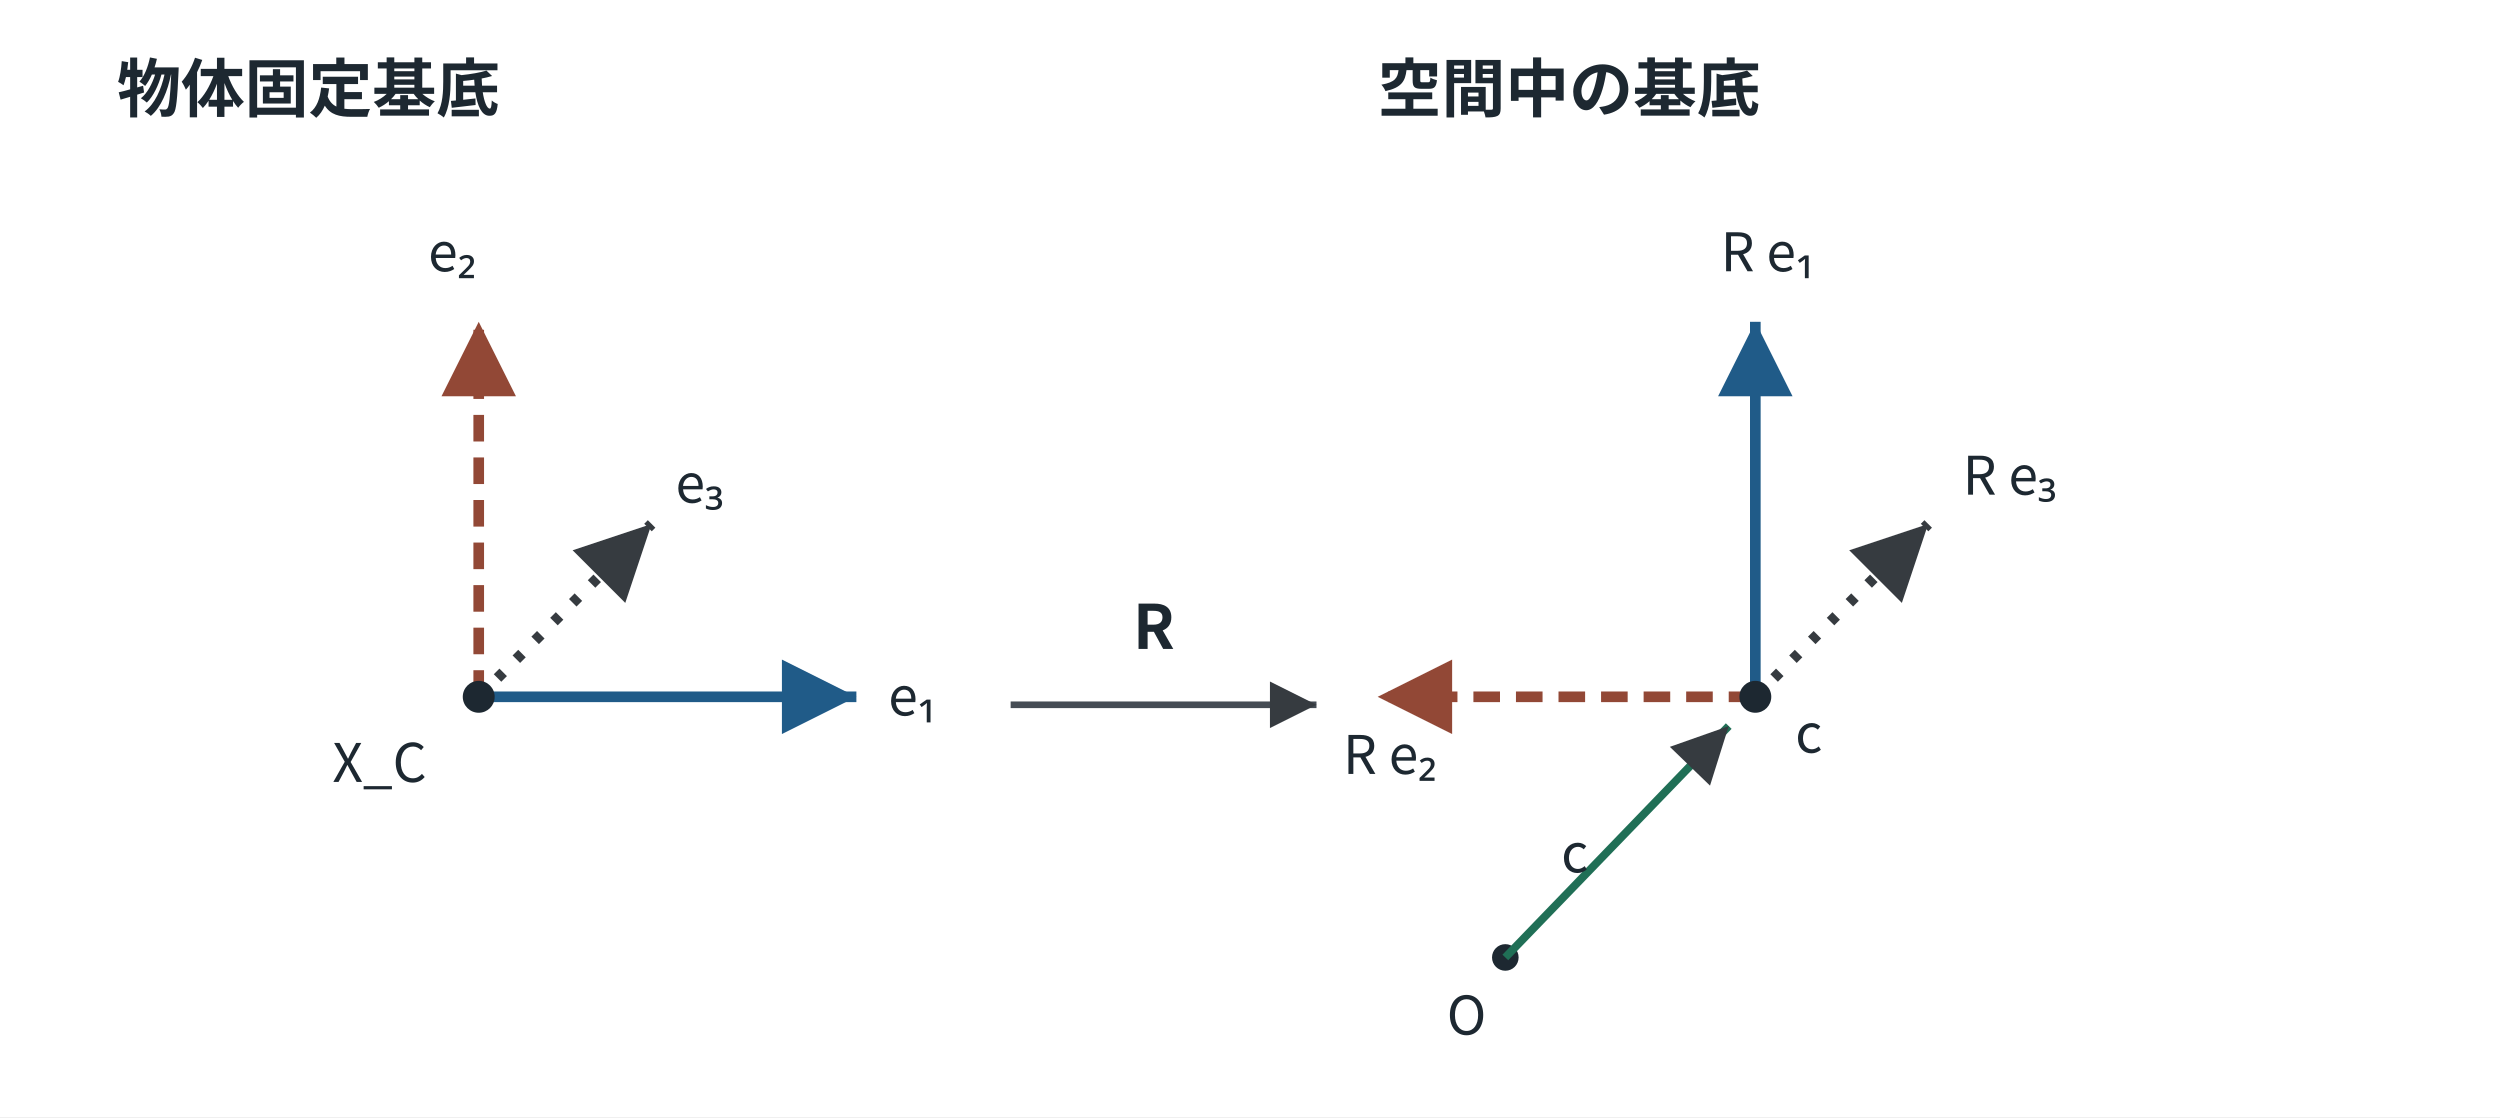
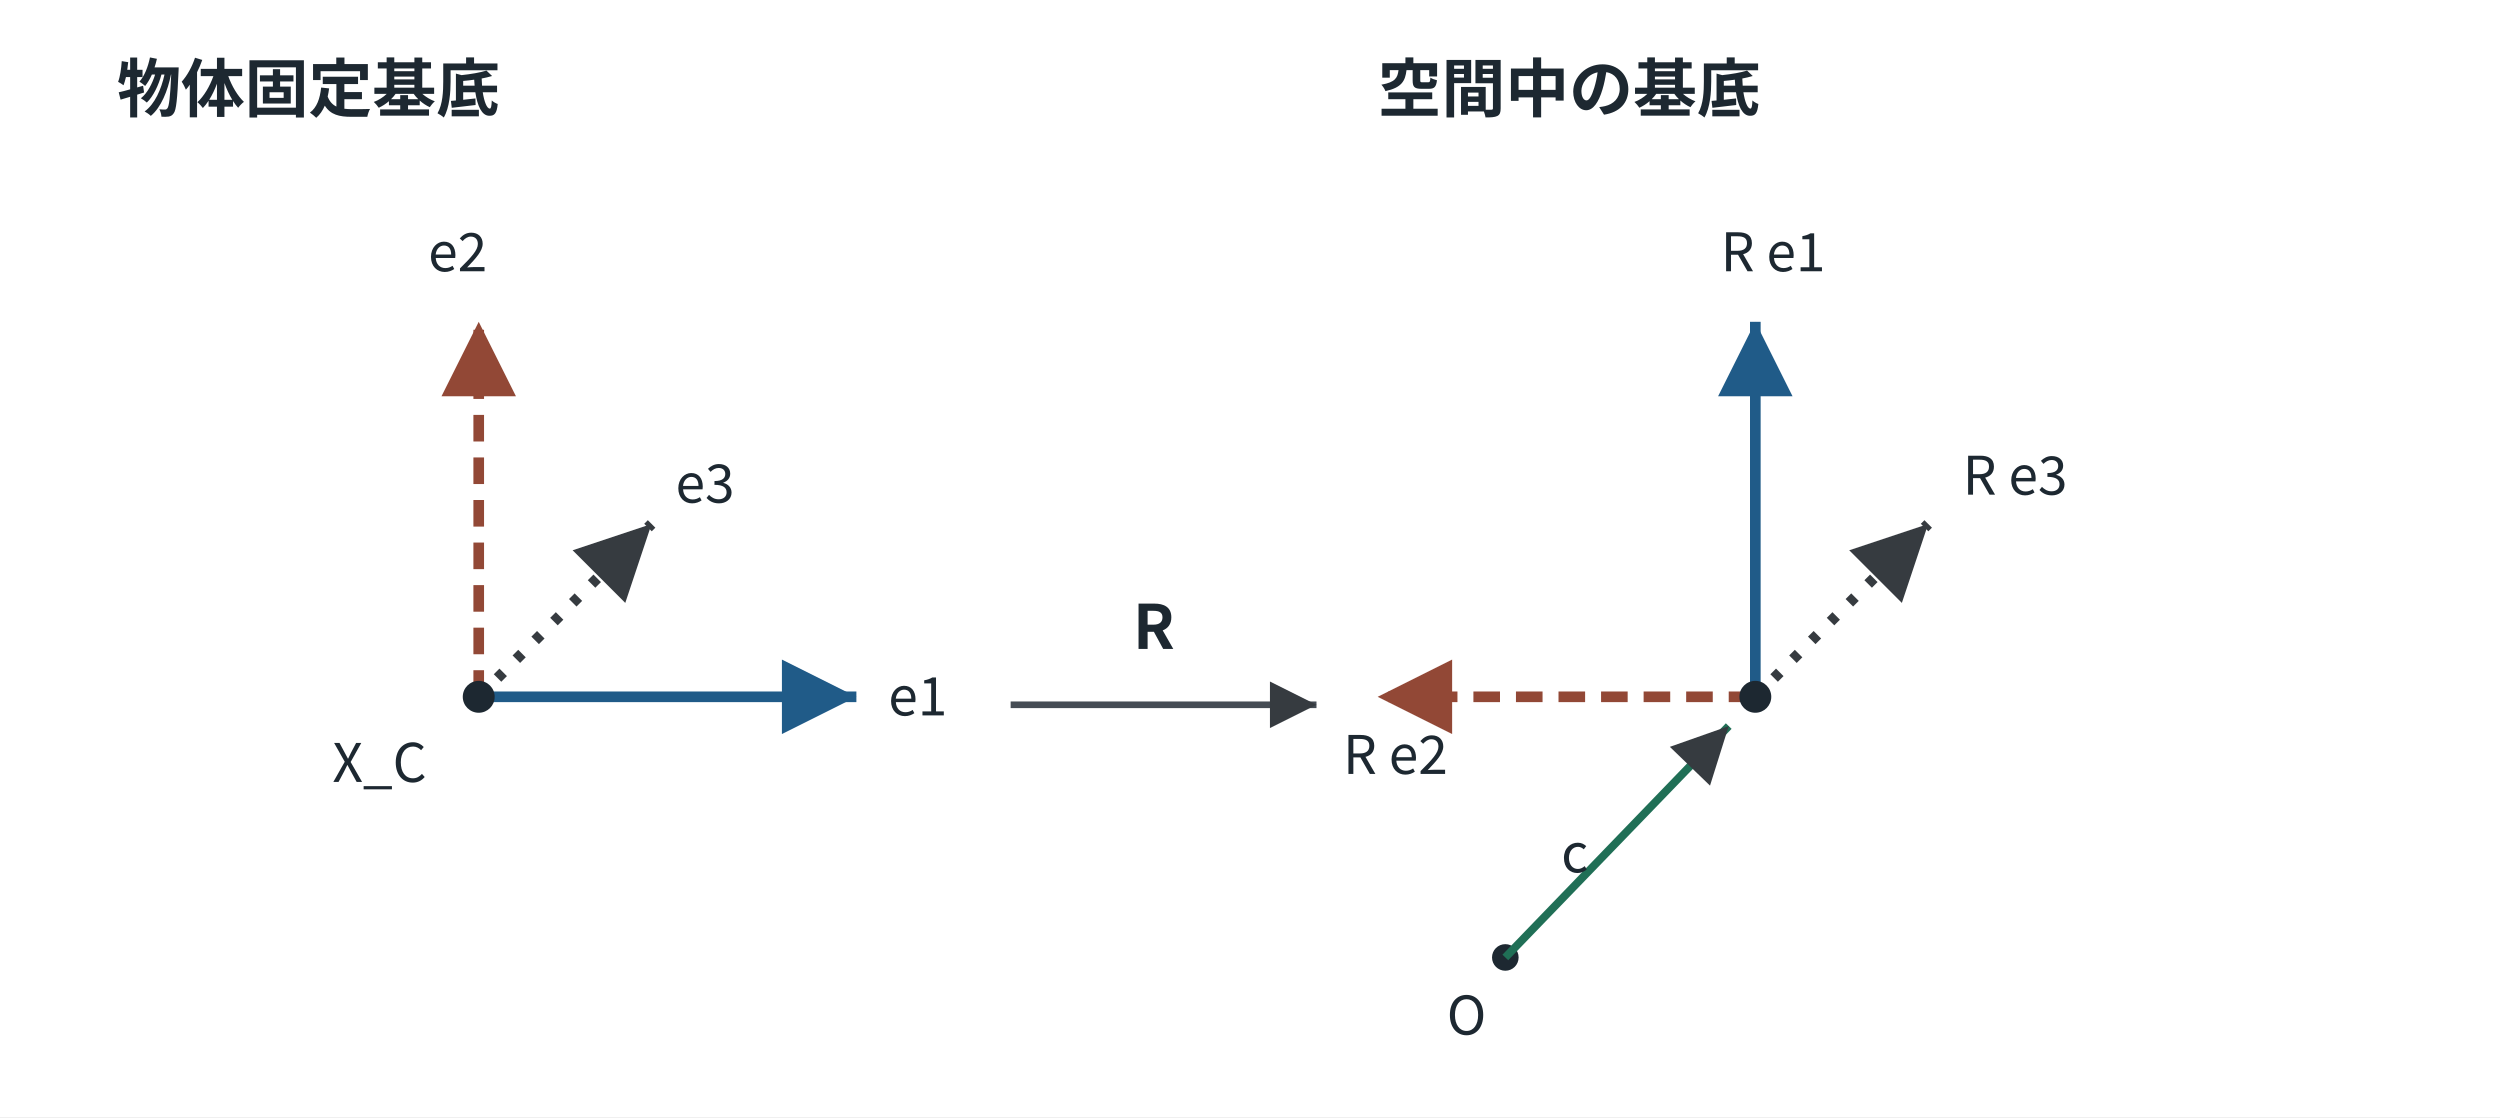
<svg xmlns="http://www.w3.org/2000/svg" viewBox="0 0 940 420" role="img" aria-labelledby="rbd1-title rbd1-desc" data-layout-lint="strict">
  <rect width="940" height="420" fill="#ffffff" />
  <defs>
    <marker id="rbd1-a1" markerWidth="9" markerHeight="9" refX="7" refY="3.5" orient="auto">
      <path d="M0 0 L7 3.5 L0 7 Z" fill="#205b88" />
    </marker>
    <marker id="rbd1-a2" markerWidth="9" markerHeight="9" refX="7" refY="3.5" orient="auto">
      <path d="M0 0 L7 3.5 L0 7 Z" fill="#924836" />
    </marker>
    <marker id="rbd1-a3" markerWidth="9" markerHeight="9" refX="7" refY="3.5" orient="auto">
      <path d="M0 0 L7 3.5 L0 7 Z" fill="#363b40" />
    </marker>
  </defs>
  <g font-family="Noto Sans CJK JP, sans-serif" fill="#1d2831" font-size="20">
    <text x="44" y="42" font-size="24" font-weight="700">物体固定基底</text>
    <text x="518" y="42" font-size="24" font-weight="700">空間中の基底</text>
    <path d="M180 262 L322 262" stroke="#205b88" stroke-width="4" fill="none" marker-end="url(#rbd1-a1)" />
    <path d="M180 262 L180 121" stroke="#924836" stroke-width="4" fill="none" stroke-dasharray="10 6" marker-end="url(#rbd1-a2)" />
    <path d="M180 262 L245 197" stroke="#363b40" stroke-width="4" fill="none" stroke-dasharray="3 7" marker-end="url(#rbd1-a3)" />
    <circle cx="180" cy="262" r="6" fill="#1d2831" />
-     <text x="334" y="269">e₁</text>
-     <text x="161" y="102">e₂</text>
-     <text x="254" y="189">e₃</text>
+     <text x="334" y="269">e1</text>
+     <text x="161" y="102">e2</text>
+     <text x="254" y="189">e3</text>
    <text x="125" y="294">X_C</text>
    <path d="M380 265 L495 265" stroke="#454c54" stroke-width="2.5" fill="none" marker-end="url(#rbd1-a3)" />
    <text x="426" y="244" font-size="23" font-weight="600">R</text>
    <path d="M660 262 L660 121" stroke="#205b88" stroke-width="4" fill="none" marker-end="url(#rbd1-a1)" />
    <path d="M660 262 L518 262" stroke="#924836" stroke-width="4" fill="none" stroke-dasharray="10 6" marker-end="url(#rbd1-a2)" />
    <path d="M660 262 L725 197" stroke="#363b40" stroke-width="4" fill="none" stroke-dasharray="3 7" marker-end="url(#rbd1-a3)" />
    <circle cx="660" cy="262" r="6" fill="#1d2831" />
-     <text x="647" y="102">R e₁</text>
-     <text x="505" y="291">R e₂</text>
-     <text x="738" y="186">R e₃</text>
-     <text x="675" y="283">c</text>
+     <text x="647" y="102">R e1</text>
+     <text x="505" y="291">R e2</text>
+     <text x="738" y="186">R e3</text>
    <circle cx="566" cy="360" r="5" fill="#1d2831" />
    <path d="M566 360 L650 273" stroke="#206f56" stroke-width="3" fill="none" marker-end="url(#rbd1-a3)" />
    <text x="544" y="389">O</text>
    <text x="587" y="328">c</text>
  </g>
</svg>
